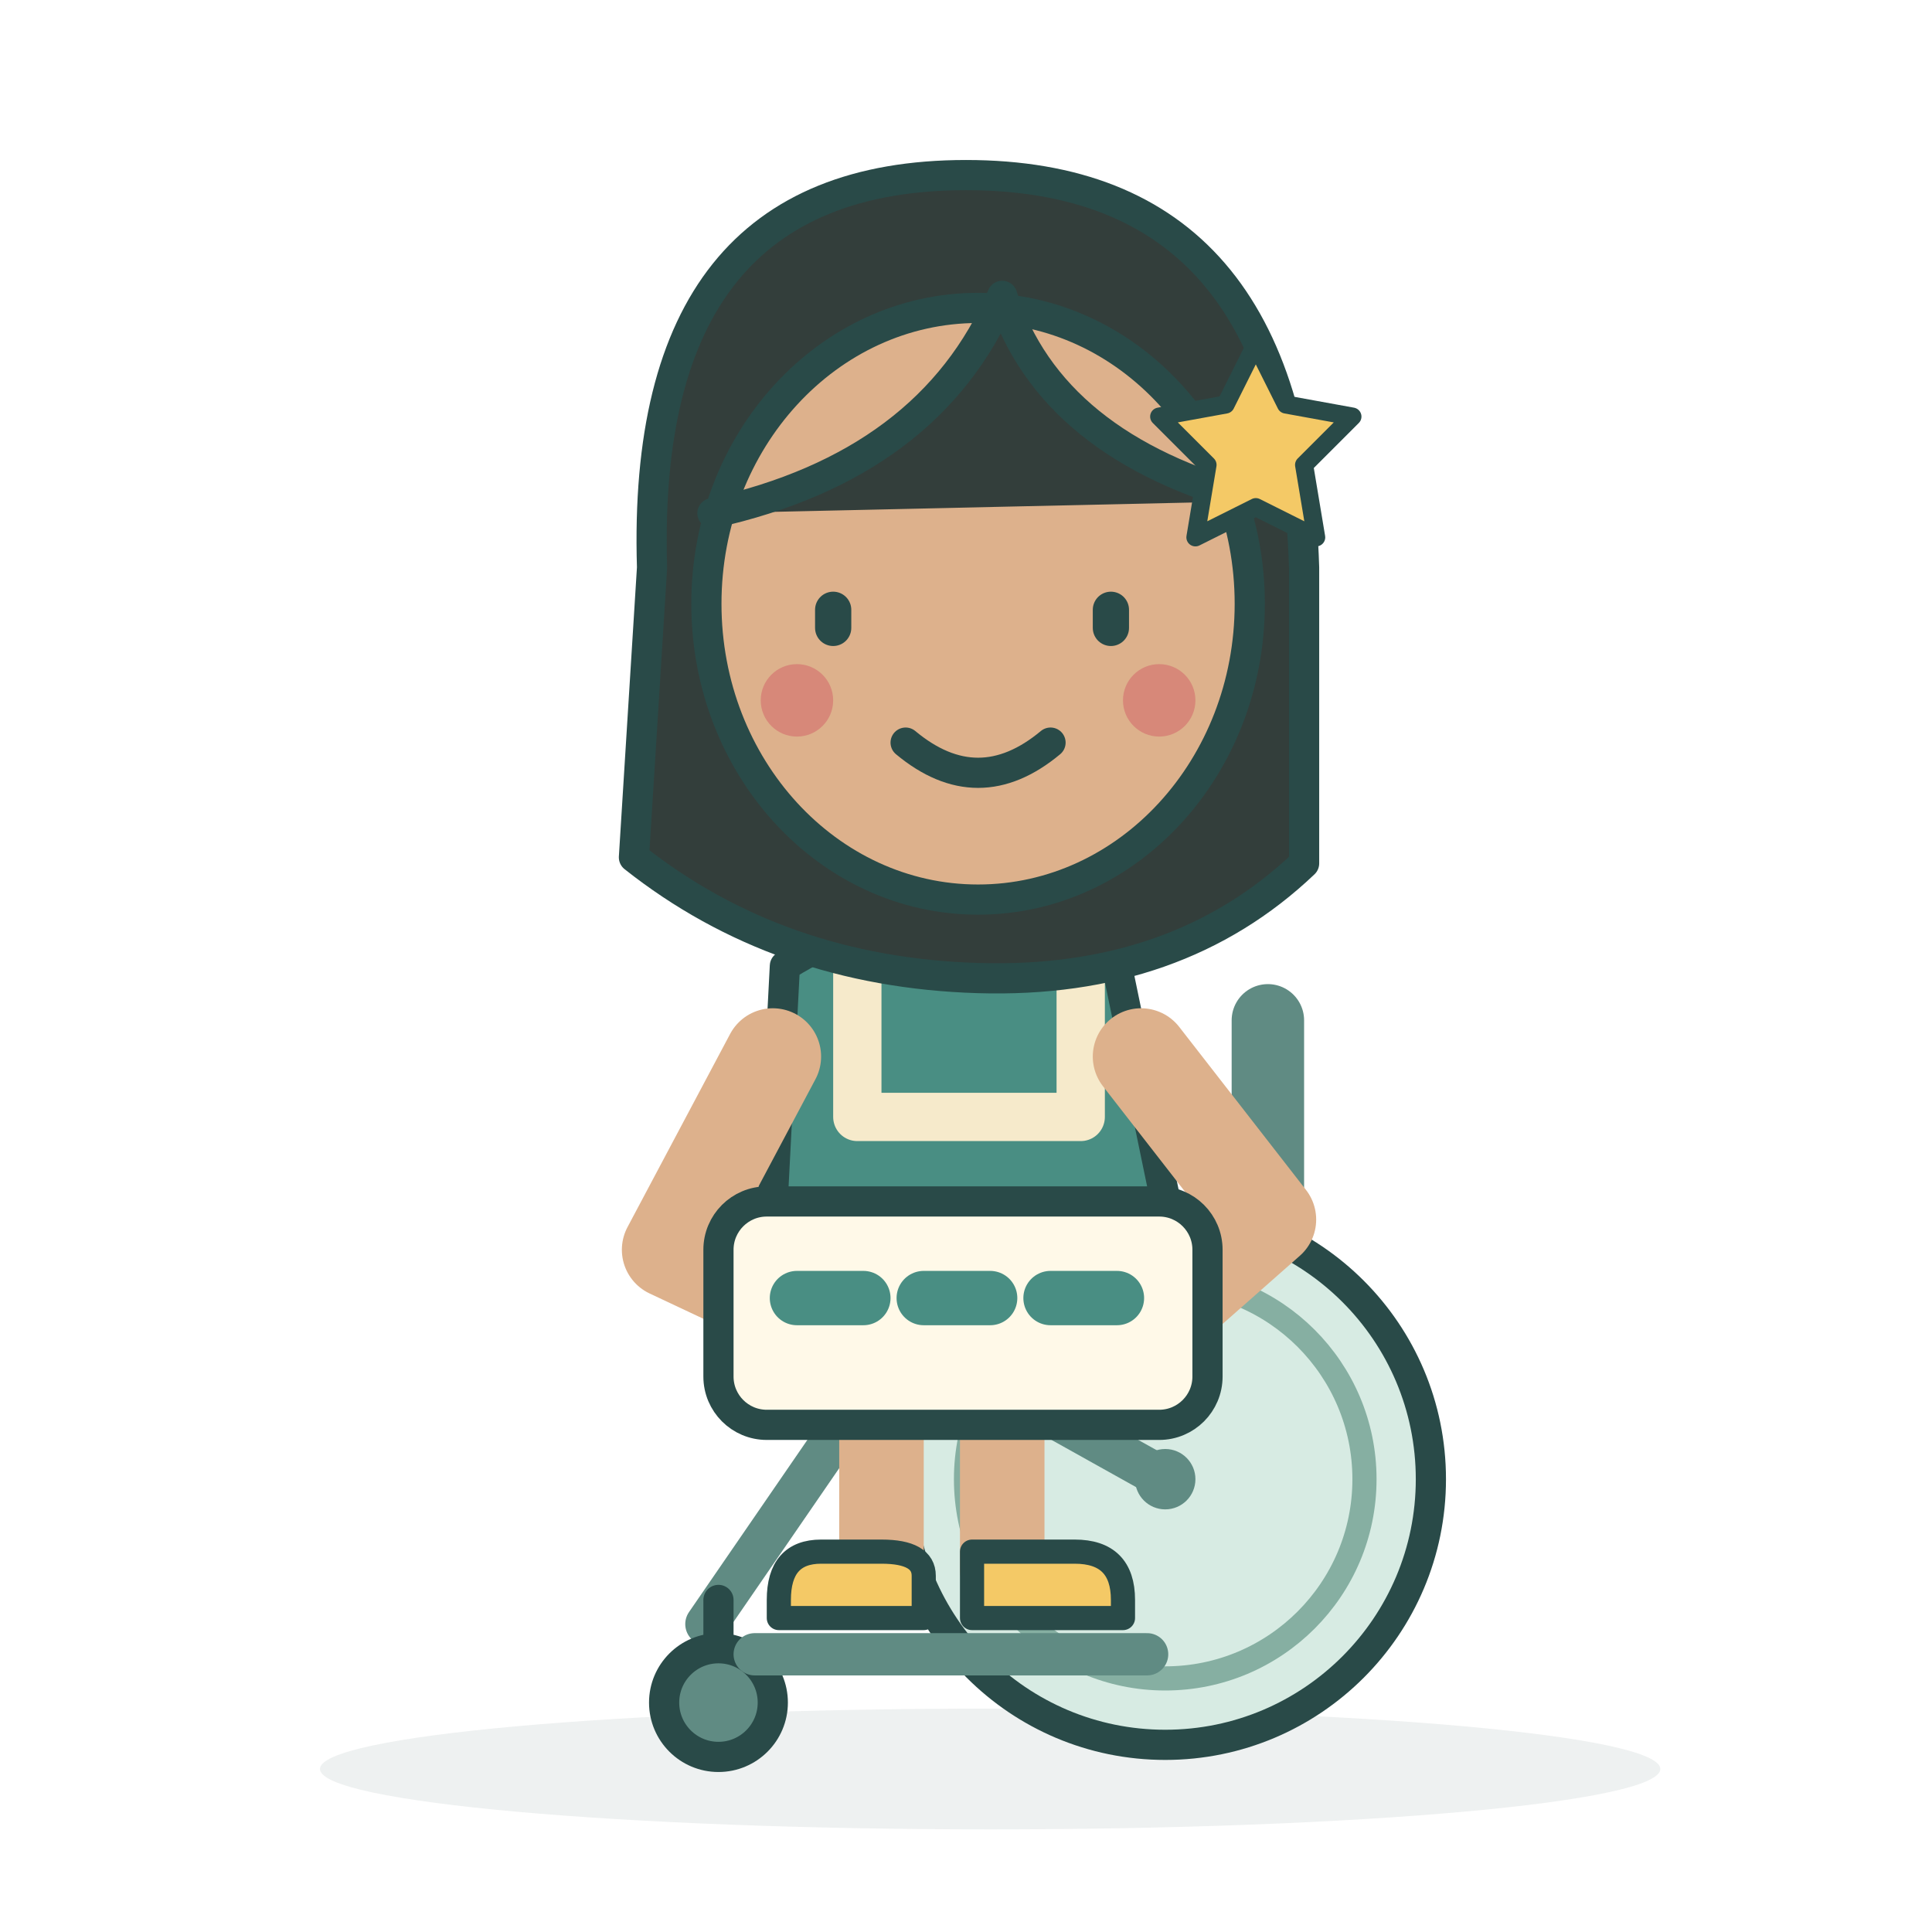
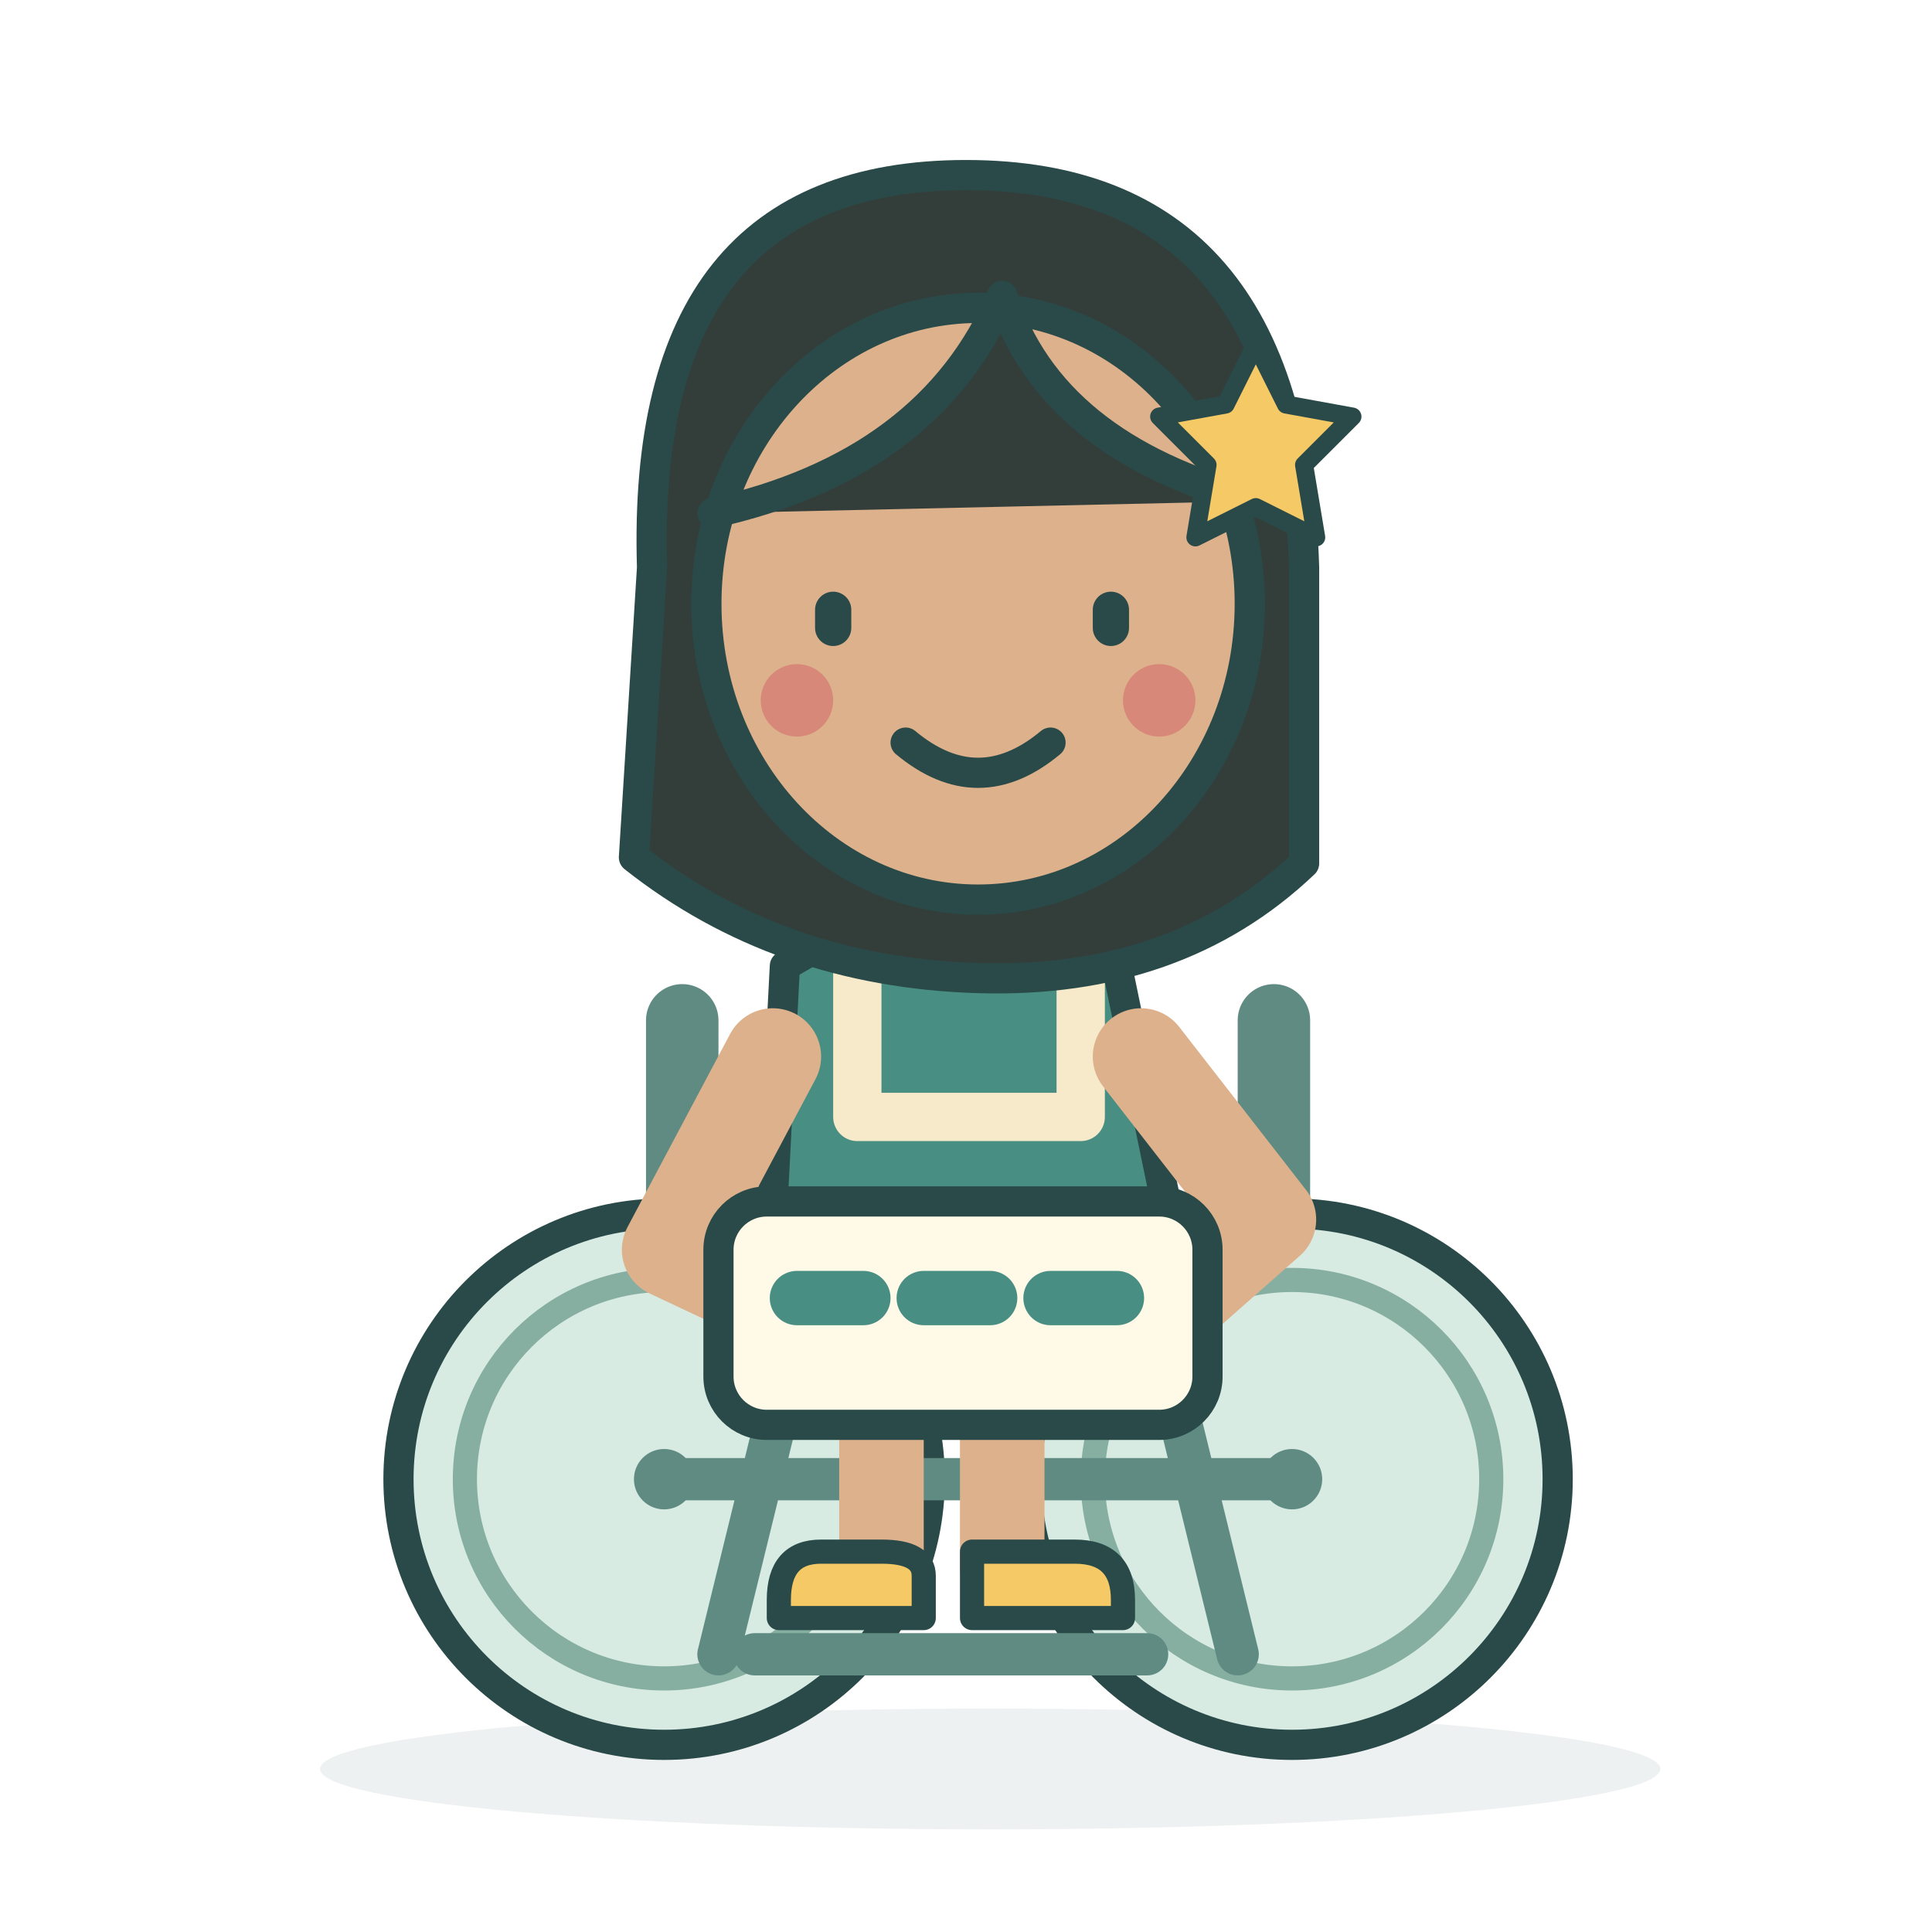
<svg xmlns="http://www.w3.org/2000/svg" viewBox="0 0 320 320">
  <g stroke="#294a48" stroke-width="5" stroke-linecap="round" stroke-linejoin="round">
    <ellipse cx="164" cy="293" rx="111" ry="10" fill="#294a48" opacity=".08" stroke="none" />
-     <path d="M210 169v58h-76" fill="none" stroke="#608b83" stroke-width="12" />
-     <circle cx="193" cy="245" r="44" fill="#d7ebe3" />
-     <circle cx="193" cy="245" r="33" fill="none" stroke="#86afa2" stroke-width="4" />
-     <circle cx="193" cy="245" r="5" fill="#608b83" stroke="none" />
-     <path d="m193 245-43-24-33 48m33-48h-29" fill="none" stroke="#608b83" stroke-width="7" />
-     <path d="M119 265v12" fill="none" />
-     <circle cx="119" cy="282" r="9" fill="#608b83" />
+     <path d="M113 169v58h98v-58" fill="none" stroke="#608b83" stroke-width="12" />
+     <g id="wheel-left">
+       <circle cx="110" cy="245" r="44" fill="#d7ebe3" />
+       <circle cx="110" cy="245" r="33" fill="none" stroke="#86afa2" stroke-width="4" />
+       <circle cx="110" cy="245" r="5" fill="#608b83" stroke="none" />
+     </g>
+     <g id="wheel-right">
+       <circle cx="214" cy="245" r="44" fill="#d7ebe3" />
+       <circle cx="214" cy="245" r="33" fill="none" stroke="#86afa2" stroke-width="4" />
+       <circle cx="214" cy="245" r="5" fill="#608b83" stroke="none" />
+     </g>
+     <path d="M110 245h104M132 221l-13 53m73-53 13 53" fill="none" stroke="#608b83" stroke-width="7" />
    <path d="M146 211h31v18h-31z" fill="#498e83" />
    <path d="M146 231v29m20-29v29" fill="none" stroke="#ddb18c" stroke-width="14" />
    <path d="M146 257h-10q-7 0-7 8v3h24v-7q0-4-7-4zm20 0h-5v11h25v-3q0-8-8-8z" fill="#f4c966" stroke-width="4" />
    <path d="M125 274h65" fill="none" stroke="#608b83" stroke-width="7" />
    <path d="M130 160q27-17 55 0l12 58h-70z" fill="#498e83" />
    <path d="M142 160v25h37v-25" fill="none" stroke="#f6eacb" stroke-width="8" />
    <path d="m128 175-17 32 17 8m61-40 21 27-17 15" fill="none" stroke="#ddb18c" stroke-width="16" />
    <rect x="119" y="199" width="81" height="37" rx="8" fill="#fff9e8" />
    <path d="M132 215h11m10 0h11m10 0h11" stroke="#498e83" stroke-width="9" />
    <path d="M108 94q-2-65 52-65t56 65v49q-21 20-54 19t-57-20z" fill="#333e3b" />
    <ellipse cx="162" cy="100" rx="45" ry="49" fill="#ddb18c" />
    <path d="M118 85q36-8 48-36 8 25 42 34" fill="#333e3b" />
    <path d="M138 101v3m46-3v3" stroke-width="6" />
    <path d="M150 123q12 10 24 0" fill="none" />
    <circle cx="132" cy="116" r="6" fill="#d78879" stroke="none" />
    <circle cx="192" cy="116" r="6" fill="#d78879" stroke="none" />
    <path d="m208 57 5 10 11 2-8 8 2 12-10-5-10 5 2-12-8-8 11-2z" fill="#f4c966" stroke-width="3" />
  </g>
</svg>
